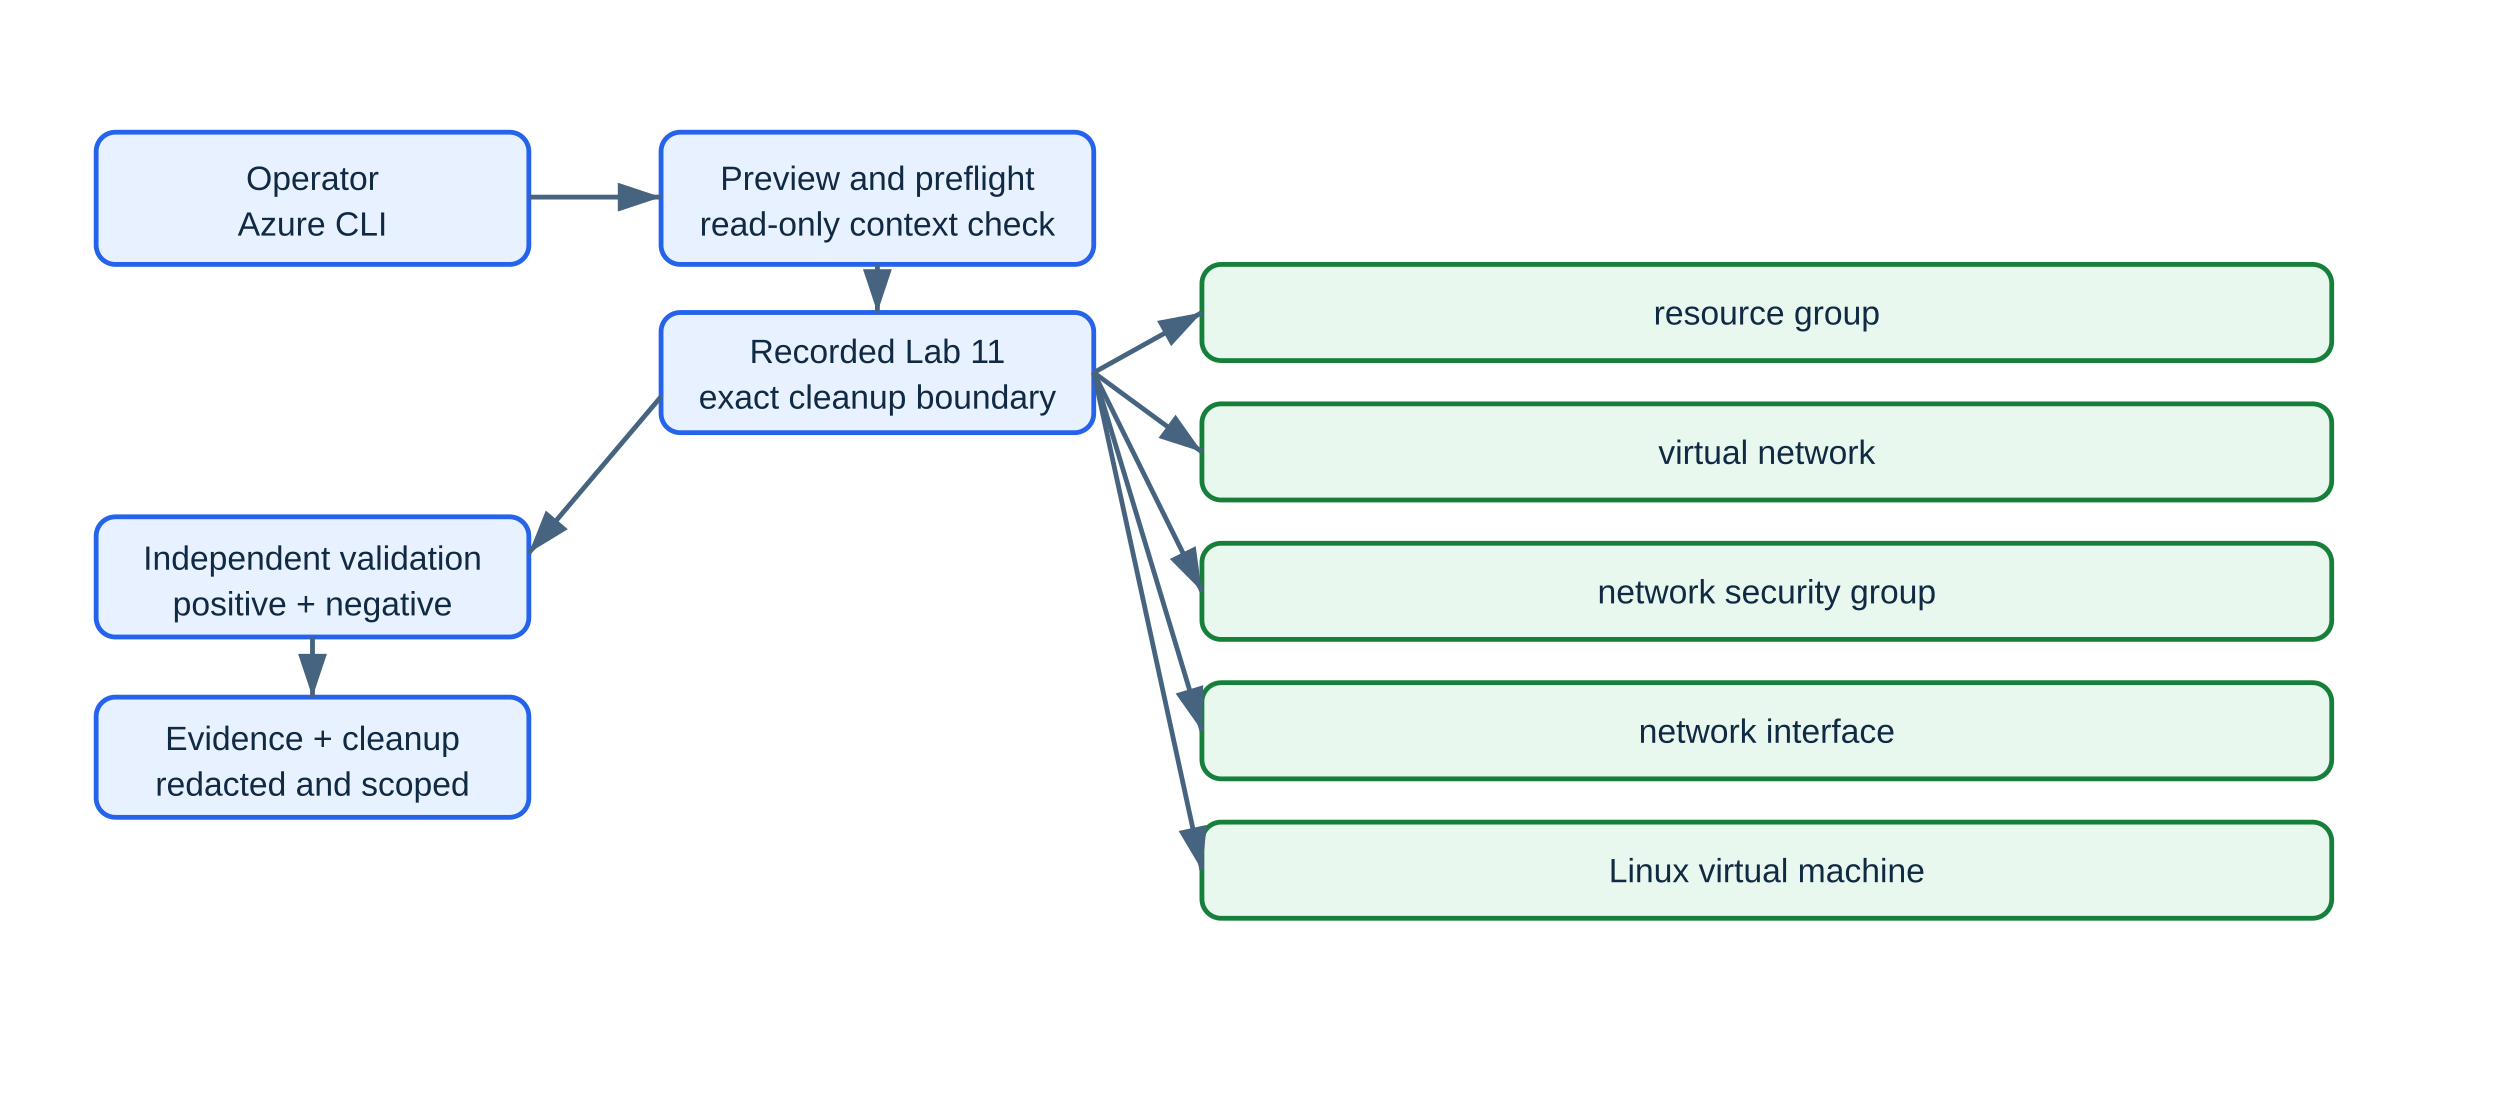
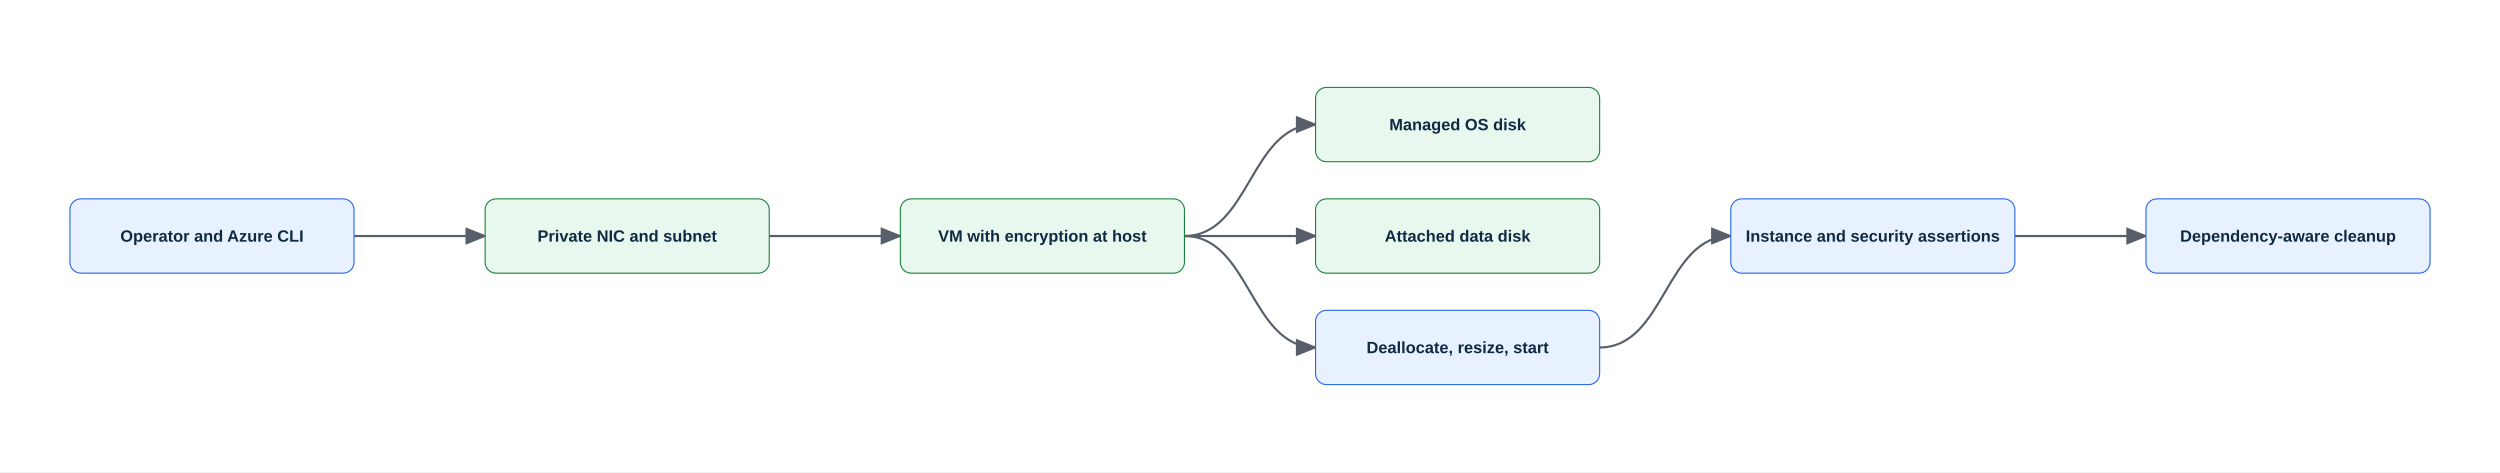
- <svg xmlns="http://www.w3.org/2000/svg" width="1040" height="460" viewBox="0 0 1040 460" role="img" aria-labelledby="title desc">
+ <svg xmlns="http://www.w3.org/2000/svg" width="2288" height="432" viewBox="0 0 2288 432" role="img" aria-labelledby="lab11-title lab11-desc">
  <defs>
-     <marker id="arrow" markerWidth="10" markerHeight="10" refX="9" refY="3" orient="auto">
-       <path d="M0,0 L0,6 L9,3 z" fill="#46647f" />
+     <marker id="arrow" markerWidth="10" markerHeight="8" refX="9" refY="4" orient="auto" markerUnits="strokeWidth">
+       <path d="M 0 0 L 10 4 L 0 8 z" fill="#57606a" />
    </marker>
+     <style>
+       .edge { fill: none; stroke: #57606a; stroke-width: 2; marker-end: url(#arrow); }
+       .edge-label-bg { fill: #ffffff; opacity: .94; }
+       .edge-label { fill: #57606a; font: 13px 'Segoe UI', Arial, sans-serif; text-anchor: middle; dominant-baseline: central; }
+       .node-label { font: 600 15px 'Segoe UI', Arial, sans-serif; text-anchor: middle; dominant-baseline: central; }
+     </style>
  </defs>
-   <style>text{font-family:Segoe UI,Arial,sans-serif;font-size:14px;fill:#102a43} .control{fill:#e8f1ff;stroke:#2563eb;stroke-width:2} .resource{fill:#e9f8ef;stroke:#16803a;stroke-width:2} .arrow{fill:none;stroke:#46647f;stroke-width:2;marker-end:url(#arrow)}</style>
  <rect width="100%" height="100%" fill="#ffffff" />
-   <rect x="40" y="55" width="180" height="55" rx="8" class="control" />
-   <text x="130" y="79" text-anchor="middle">Operator</text>
-   <text x="130" y="98" text-anchor="middle">Azure CLI</text>
-   <rect x="275" y="55" width="180" height="55" rx="8" class="control" />
-   <text x="365" y="79" text-anchor="middle">Preview and preflight</text>
-   <text x="365" y="98" text-anchor="middle">read-only context check</text>
-   <path d="M220 82 L275 82" class="arrow" />
-   <rect x="275" y="130" width="180" height="50" rx="8" class="control" />
-   <text x="365" y="151" text-anchor="middle">Recorded Lab 11</text>
-   <text x="365" y="170" text-anchor="middle">exact cleanup boundary</text>
-   <path d="M365 110 L365 130" class="arrow" />
-   <rect x="500" y="110" width="470" height="40" rx="8" class="resource" />
-   <text x="735" y="135" text-anchor="middle">resource group</text>
-   <rect x="500" y="168" width="470" height="40" rx="8" class="resource" />
-   <text x="735" y="193" text-anchor="middle">virtual network</text>
-   <rect x="500" y="226" width="470" height="40" rx="8" class="resource" />
-   <text x="735" y="251" text-anchor="middle">network security group</text>
-   <rect x="500" y="284" width="470" height="40" rx="8" class="resource" />
-   <text x="735" y="309" text-anchor="middle">network interface</text>
-   <rect x="500" y="342" width="470" height="40" rx="8" class="resource" />
-   <text x="735" y="367" text-anchor="middle">Linux virtual machine</text>
-   <path d="M 455 155 L 500 130" class="arrow" />
-   <path d="M 455 155 L 500 188" class="arrow" />
-   <path d="M 455 155 L 500 246" class="arrow" />
-   <path d="M 455 155 L 500 304" class="arrow" />
-   <path d="M 455 155 L 500 362" class="arrow" />
-   <rect x="40" y="215" width="180" height="50" rx="8" class="control" />
-   <text x="130" y="237" text-anchor="middle">Independent validation</text>
-   <text x="130" y="256" text-anchor="middle">positive + negative</text>
-   <path d="M275 165 L220 230" class="arrow" />
-   <rect x="40" y="290" width="180" height="50" rx="8" class="control" />
-   <text x="130" y="312" text-anchor="middle">Evidence + cleanup</text>
-   <text x="130" y="331" text-anchor="middle">redacted and scoped</text>
-   <path d="M130 265 L130 290" class="arrow" />
+   <g aria-hidden="true">
+     <path class="edge" d="M 324 216 C 384 216, 384 216, 444 216" />
+     <path class="edge" d="M 704 216 C 764 216, 764 216, 824 216" />
+     <path class="edge" d="M 1084 216 C 1144 216, 1144 114, 1204 114" />
+     <path class="edge" d="M 1084 216 C 1144 216, 1144 216, 1204 216" />
+     <path class="edge" d="M 1084 216 C 1144 216, 1144 318, 1204 318" />
+     <path class="edge" d="M 1464 318 C 1524 318, 1524 216, 1584 216" />
+     <path class="edge" d="M 1844 216 C 1904 216, 1904 216, 1964 216" />
+     <rect x="64" y="182" width="260" height="68" rx="10" fill="#e8f1ff" stroke="#2563eb" />
+     <text x="194" y="216" class="node-label" fill="#102a43">Operator and Azure CLI</text>
+     <rect x="444" y="182" width="260" height="68" rx="10" fill="#e9f8ef" stroke="#16803a" />
+     <text x="574" y="216" class="node-label" fill="#102a43">Private NIC and subnet</text>
+     <rect x="824" y="182" width="260" height="68" rx="10" fill="#e9f8ef" stroke="#16803a" />
+     <text x="954" y="216" class="node-label" fill="#102a43">VM with encryption at host</text>
+     <rect x="1204" y="80" width="260" height="68" rx="10" fill="#e9f8ef" stroke="#16803a" />
+     <text x="1334" y="114" class="node-label" fill="#102a43">Managed OS disk</text>
+     <rect x="1204" y="182" width="260" height="68" rx="10" fill="#e9f8ef" stroke="#16803a" />
+     <text x="1334" y="216" class="node-label" fill="#102a43">Attached data disk</text>
+     <rect x="1204" y="284" width="260" height="68" rx="10" fill="#e8f1ff" stroke="#2563eb" />
+     <text x="1334" y="318" class="node-label" fill="#102a43">Deallocate, resize, start</text>
+     <rect x="1584" y="182" width="260" height="68" rx="10" fill="#e8f1ff" stroke="#2563eb" />
+     <text x="1714" y="216" class="node-label" fill="#102a43">Instance and security assertions</text>
+     <rect x="1964" y="182" width="260" height="68" rx="10" fill="#e8f1ff" stroke="#2563eb" />
+     <text x="2094" y="216" class="node-label" fill="#102a43">Dependency-aware cleanup</text>
+   </g>
</svg>
